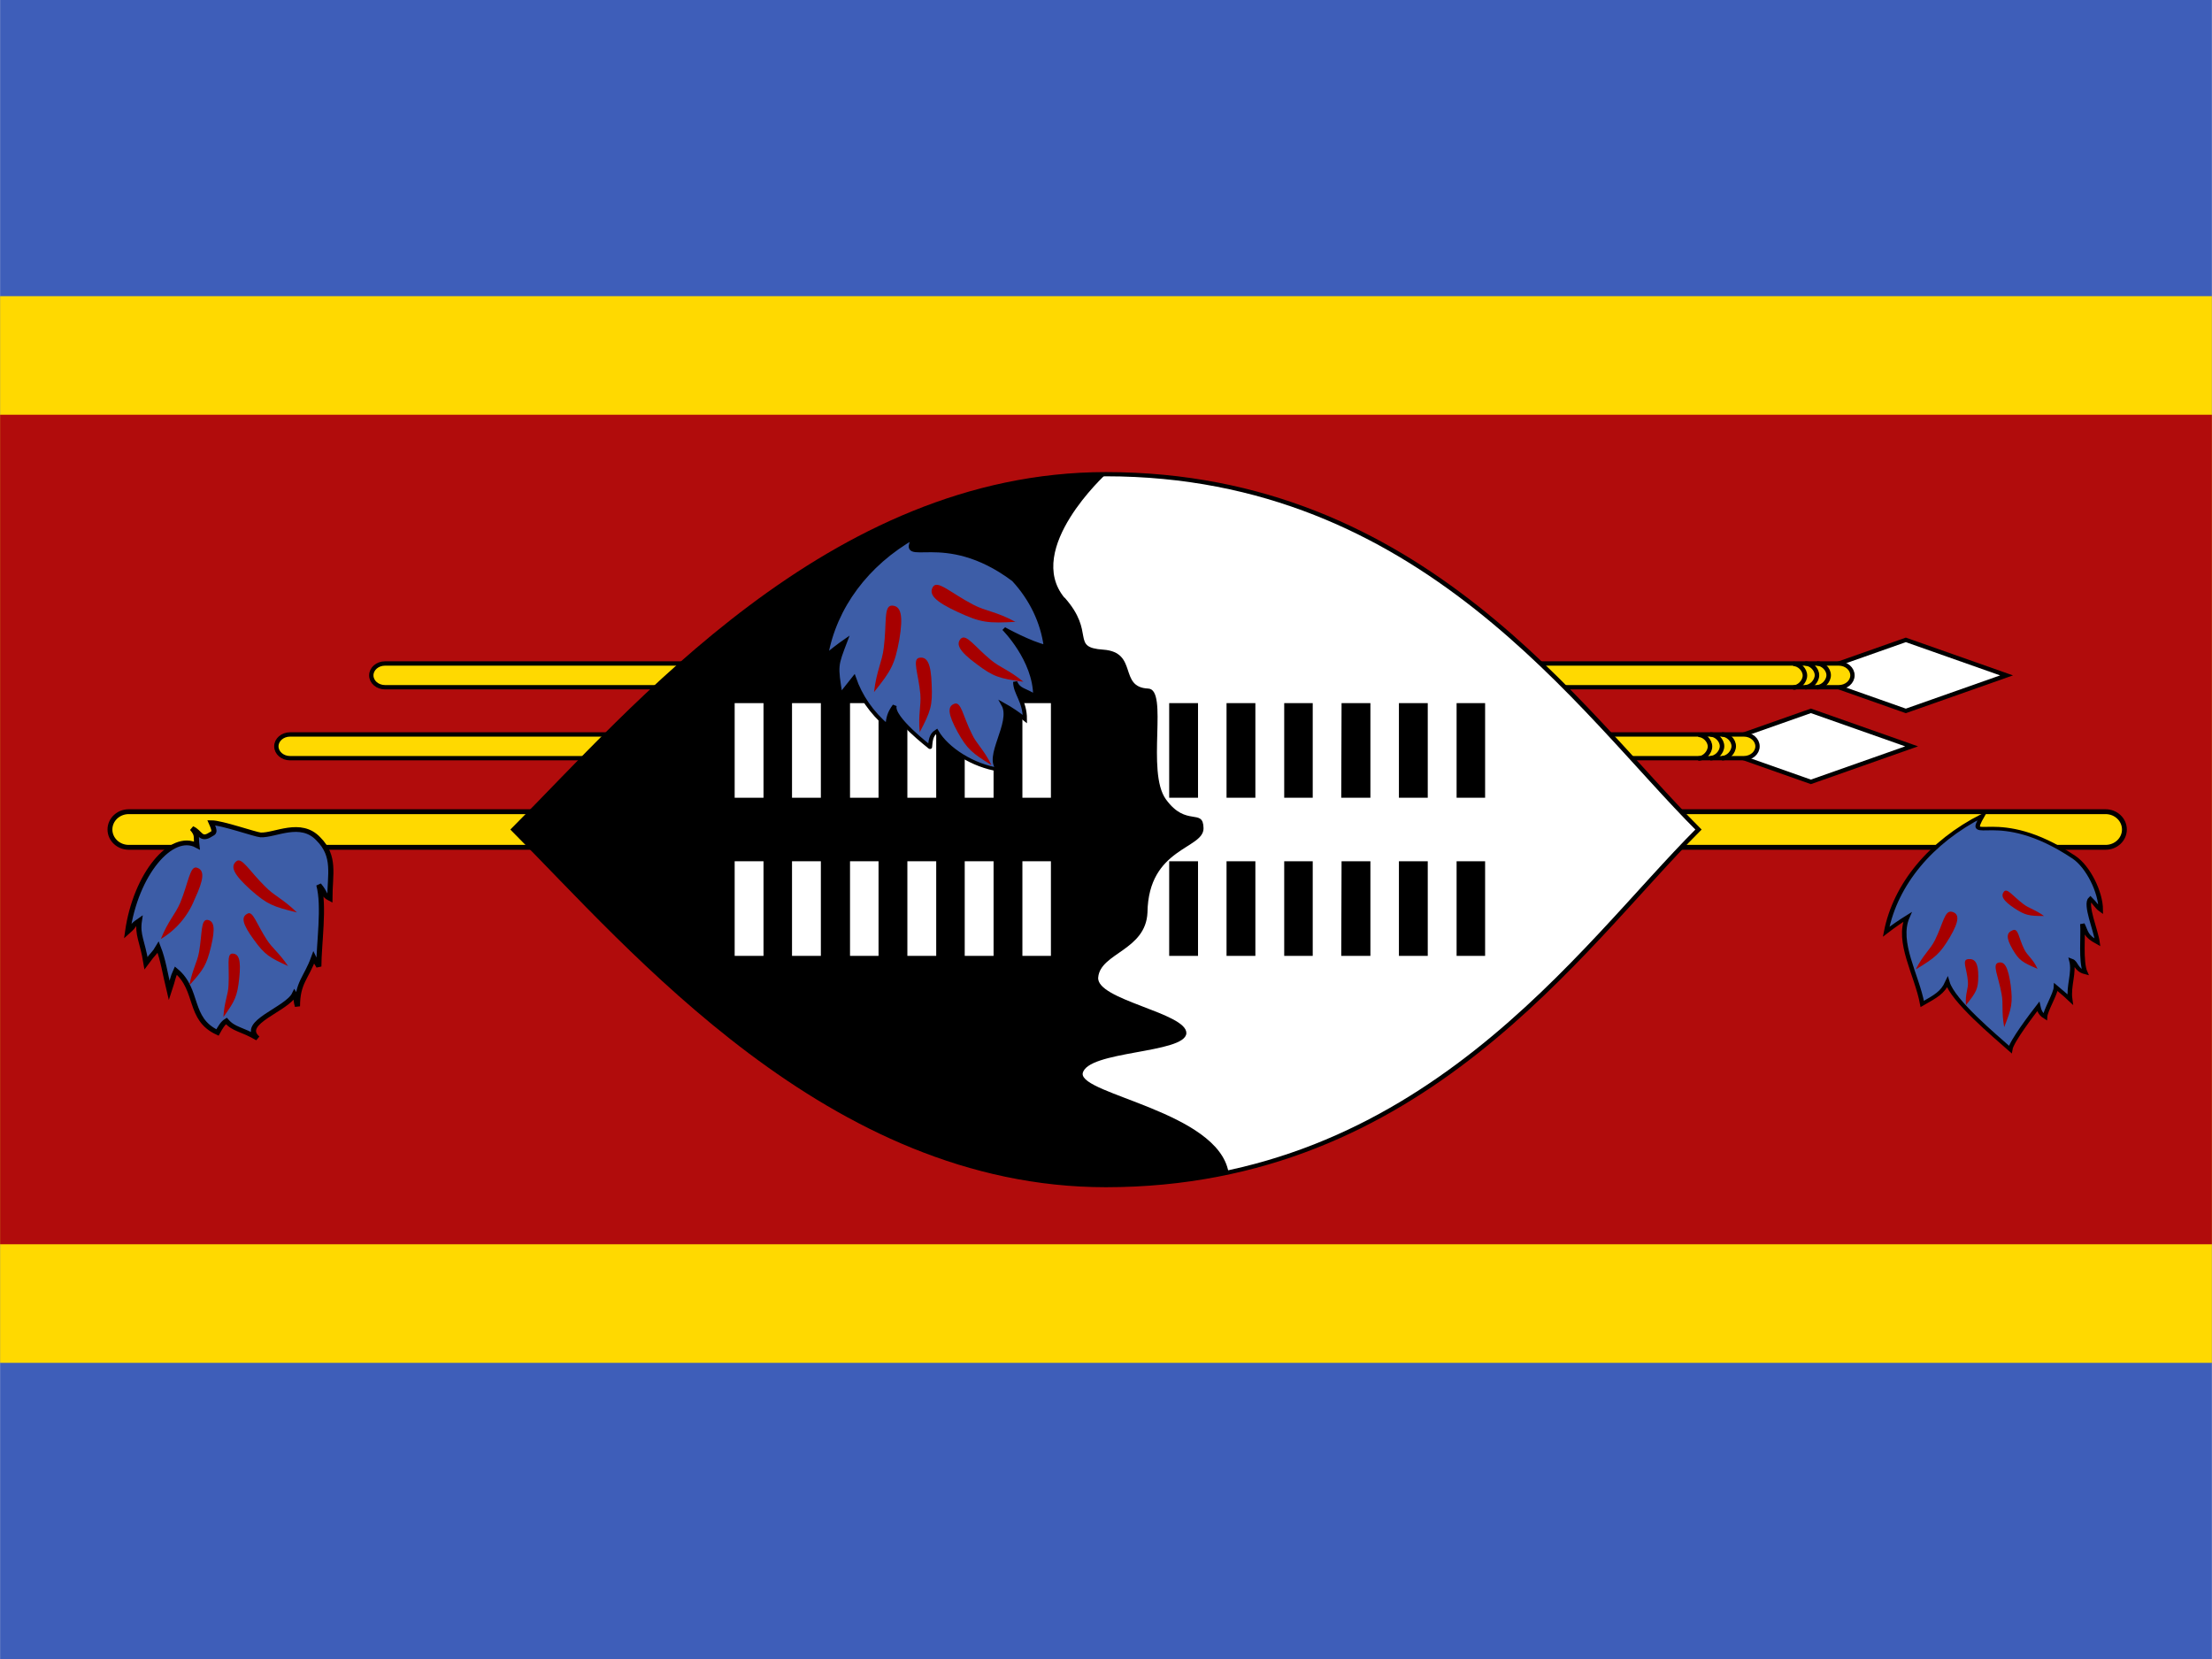
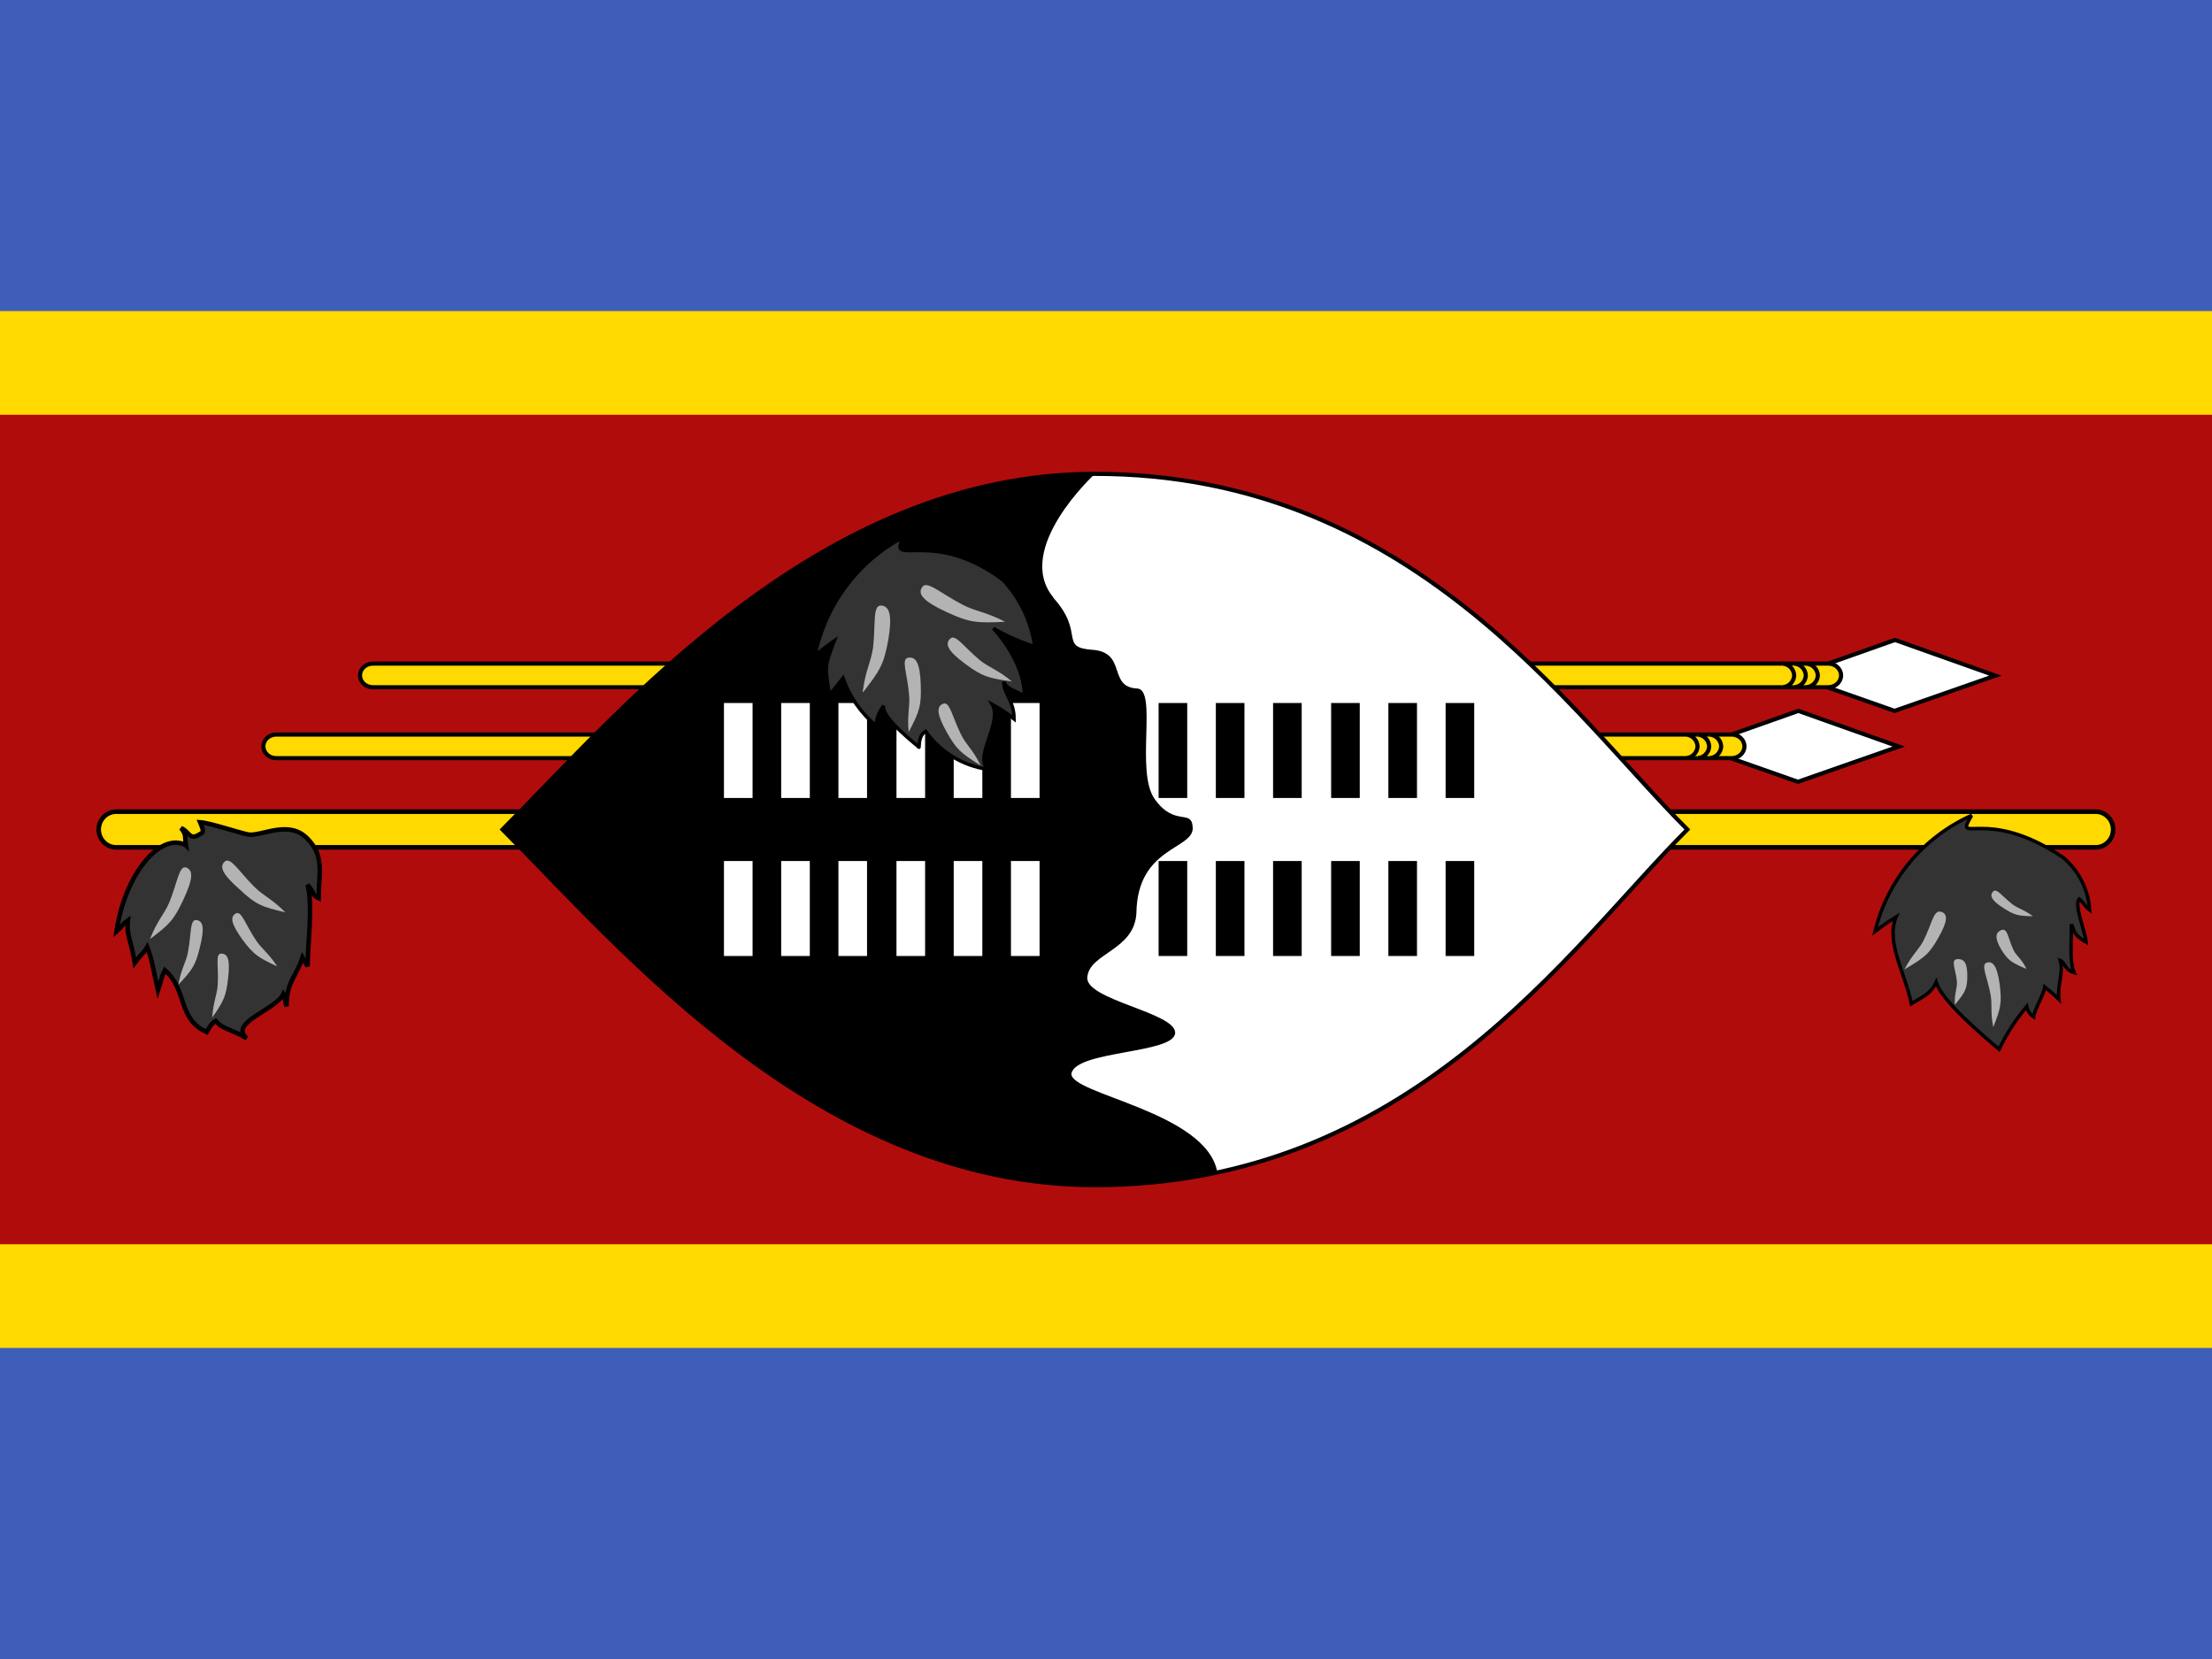
- <svg xmlns="http://www.w3.org/2000/svg" id="flag-icons-sz" viewBox="0 0 640 480">
-   <defs>
-     <clipPath id="sz-a">
-       <path fill-opacity=".7" d="M-85.3 0h682.6v512H-85.3z" />
-     </clipPath>
-   </defs>
-   <g clip-path="url(#sz-a)" transform="translate(80) scale(.9375)">
-     <path fill="#3e5eb9" fill-rule="evenodd" d="M-128 0h768v512h-768z" />
-     <path fill="#ffd900" fill-rule="evenodd" d="M-128 91.4h768v329.2h-768z" />
-     <path fill="#b10c0c" fill-rule="evenodd" d="M-128 128h768v256h-768z" />
-     <rect width="621.7" height="11" x="-51.4" y="250.5" fill="#ffd900" fill-rule="evenodd" stroke="#000" stroke-width="1.5" rx="5.8" ry="5.8" />
-     <g stroke="#000" transform="translate(-757 -25.6) scale(1.0321)">
-       <path fill="#fff" fill-rule="evenodd" stroke-width="4.2" d="m-106.3 265.8-88.6 35.4 88.6 35.4 88.6-35.4-88.6-35.4z" transform="matrix(.34 0 0 .3 1256.8 136.4)" />
-       <rect width="442.9" height="7.1" x="761.8" y="223.2" fill="#ffd900" fill-rule="evenodd" stroke-width="1.3" rx="4.1" ry="3.8" />
-       <path fill="none" stroke-width="2.7" d="M1224.4 280c-3.5 0-7-3.6-7-7.2s3.5-7 7-7" transform="matrix(-.50001 0 0 .5 1806.3 90.3)" />
-       <path fill="none" stroke-width="2.7" d="M1224.4 280c-3.5 0-7-3.6-7-7.2s3.5-7 7-7" transform="matrix(-.50001 0 0 .5 1802.8 90.3)" />
-       <path fill="none" stroke-width="2.7" d="M1224.4 280c-3.5 0-7-3.6-7-7.2s3.5-7 7-7" transform="matrix(-.50001 0 0 .5 1799.2 90.4)" />
+ <svg xmlns="http://www.w3.org/2000/svg" xmlns:xlink="http://www.w3.org/1999/xlink" id="flag-icons-sz" viewBox="0 0 640 480">
+   <path fill="#3e5eb9" d="M0 0h640v480H0Z" />
+   <path fill="#ffd900" d="M0 90h640v300H0Z" />
+   <path fill="#b10c0c" d="M0 120h640v240H0Z" />
+   <g fill="#ffd900" stroke="#000" transform="translate(-43.2) scale(1.2)">
+     <g id="sz-a">
+       <path fill="#fff" d="m492.9 154.3-24.3 8.6 24.2 8.5 24.3-8.5z" />
+       <rect width="357.1" height="5.7" x="122.8" y="160" rx="3.1" ry="2.9" />
+       <path d="M471.4 165.7a3 3 0 0 0 2.9-2.8 3 3 0 0 0-2.9-2.9m-2.8 5.7a3 3 0 0 0 2.8-2.8 3 3 0 0 0-2.8-2.9m-2.9 5.7a3 3 0 0 0 2.9-2.8 3 3 0 0 0-2.9-2.9" />
    </g>
-     <g stroke="#000" transform="translate(-786.3 -3.7) scale(1.0321)">
-       <path fill="#fff" fill-rule="evenodd" stroke-width="4.2" d="m-106.3 265.8-88.6 35.4 88.6 35.4 88.6-35.4-88.6-35.4z" transform="matrix(.34 0 0 .3 1256.8 136.4)" />
-       <rect width="442.9" height="7.1" x="761.8" y="223.2" fill="#ffd900" fill-rule="evenodd" stroke-width="1.3" rx="4.1" ry="3.8" />
-       <path fill="none" stroke-width="2.7" d="M1224.4 280c-3.5 0-7-3.6-7-7.2s3.5-7 7-7" transform="matrix(-.50001 0 0 .5 1806.3 90.3)" />
-       <path fill="none" stroke-width="2.7" d="M1224.4 280c-3.5 0-7-3.6-7-7.2s3.5-7 7-7" transform="matrix(-.50001 0 0 .5 1802.8 90.3)" />
-       <path fill="none" stroke-width="2.7" d="M1224.4 280c-3.5 0-7-3.6-7-7.2s3.5-7 7-7" transform="matrix(-.50001 0 0 .5 1799.2 90.4)" />
-     </g>
-     <g fill-rule="evenodd">
-       <path fill="#3d5da7" stroke="#000" stroke-width="1.4" d="M338-.4c-5.5 12.4 4.3-4.1 28.4 16.7 4.4 3.8 8.3 14 8.3 21.1-1.1-1-2-3-3.2-4.5-1.8 2.3 1.7 12.6 2.2 17.5-3.8-2.7-3.4-4-4.7-7.4.3 4-.6 15.2.9 19.4-3-1-2.8-4.1-4.3-4.8 1 4.9-1 10.1-.4 15.6-1.8-2.2-3.6-4-4.4-4.9-.1 2.6-3.3 9.4-3.4 11.9-1.5-1.2-1.9-3-2.1-4.2-1.8 3-8.3 14-8.7 17.2-5-5.7-17.8-19.5-19.5-26.9-1.5 4.2-3.6 5.6-7.8 8.7-1.7-11.7-8-24.8-4.6-34.8a84.4 84.4 0 0 0-6.6 5.9A67.9 67.9 0 0 1 338-.4z" transform="matrix(.9944 0 0 .77118 190.4 252)" />
-       <path fill="#a70000" d="M505.9 299.2c2.3-4.6 4.4-6 5.9-9 2.6-5.2 3-9.4 5.3-8.8 2.3.6 2.3 2.8-.7 7.9-3 5-4.4 6.2-10.5 9.9zm15.5 11c-.3-3.6.8-5 .6-7.3-.3-4-2-6.7.1-6.9 2.1-.2 3.1 1.2 3.1 5.2s-.6 5-3.8 9zm11.8 6.8c-.9-5-.2-7-.8-10.2-1-5.6-3-9.2-1-9.7 1.9-.5 3 1.3 3.8 6.9.7 5.6.3 7.2-2 13zm12.3-34.3c-2.9-2.1-4.6-2.3-6.4-3.7-3.3-2.5-5-5.1-6-3.8-1 1.3-.3 2.7 3.1 5 3.5 2.3 4.6 2.5 9.3 2.5zm-2 16.3c-1.5-3.2-3.1-4-4.1-6-1.8-3.6-1.8-6.7-3.6-5.9-2 .8-2 2.4 0 5.9 2 3.4 3 4 7.7 6z" />
-     </g>
-     <g fill-rule="evenodd">
-       <path fill="#3d5da7" stroke="#000" stroke-width="1.4" d="M329.6 20.7c-.3-2.7.3-3-1.3-5 2.2 1 2.3 3.7 5 1.8 1-.6 1.4-.6.2-3.5 2.8 0 12 3.5 13.4 3.6 3.9.2 10.9-4.4 15.7 1.2 4.7 5.1 3.1 10.4 3.1 17.5-1.8-1-1-1.4-3-4 1.6 6.2 0 17.4 0 24-.8-1.6-.7-1-1.4-2.6-2 6-4.4 7.3-4.4 14.3-.7-2.7 0-2.2-.8-3.6-2 4.5-15 8.4-10 13-4.4-2.8-6.4-2.5-8.5-5.1-.9.6-1.6 1.8-2.4 3.4-8-4-5-12.5-11.3-18.2-1 2.4-.6 2-1.8 5.9-1.2-5.4-1.6-8.9-3-12.8-1.2 2.2-1 1.3-3.3 4.7-1-6.6-2.4-8.2-1.8-12.5-2.4 1.8-.8 1-3.2 3.3 2.2-17 11.9-29.4 18.8-25.4z" transform="matrix(1.1372 0 0 1.0495 -399.4 239.2)" />
-       <path fill="#a70000" d="M-35.7 289.8c2.3-5.7 4.4-7.5 6-11.2 2.6-6.4 3-11.6 5.2-10.8 2.3.8 2.2 3.4-.8 9.8a25 25 0 0 1-10.4 12.2zm8.8 14.3c1-5.1 2.4-7 3-10.3 1-5.8.5-10.1 2.6-9.9 2 .3 2.5 2.4 1.1 8.2-1.4 5.8-2.3 7.1-6.7 12zm10.5 9.9c.3-5 1.5-6.9 1.6-10 .3-5.7-.7-9.7 1.2-9.7 2 0 2.7 2 2.1 7.6-.6 5.6-1.3 7-4.9 12zm22.7-32.4c-4.4-4.3-7-5.1-9.8-8-4.9-4.8-7.3-9.4-9-7.7-1.8 1.6-.7 4 4.5 8.7 5.2 4.6 7 5.2 14.3 7zm-2.7 16.6C.8 294-1.2 292.8-3 290c-3.2-4.9-4.3-9.1-6-8-2 1-1.5 3.2 2 8 3.4 4.7 4.8 5.5 10.7 8.2z" />
-     </g>
-     <g fill-rule="evenodd">
-       <path fill="#fff" stroke="#000" stroke-width="2.1" d="M637.8 230.3c-53.1 59-124 177.2-265.8 177.2-124 0-212.6-118.1-265.7-177.2C159.4 171.3 248 53.2 372 53.2c141.8 0 212.6 118 265.8 177.1z" transform="matrix(.68807 0 0 .61926 0 113.4)" />
-       <path d="M243.2 184.4c9.8 11 1.6 15.4 12 16.1 10.8.8 4.6 11.6 13.8 12 6.4.2-.7 25.7 5.5 34.2 6.3 8.7 11.5 2.5 11.6 8.9.1 6.5-17 5.9-17.3 26-.5 11.7-14.5 12.5-15.2 20-.8 7 27.5 11 27.2 17.3-.4 6.3-30.7 5.3-32 12.4-.6 6.5 41.6 11.8 45 30.4-6.3 2-24.3 4-37.8 4-85.3 0-146.3-73.1-182.9-109.7 36.6-36.6 97.6-109.7 182.9-109.7 0 0-25.3 23.1-12.8 38.2z" />
-       <path fill="#fff" stroke-width="1pt" d="M141.4 217h8.9v29.2h-8.9zm0 48.8h8.9V295h-8.9zm17.7-48.8h8.9v29.2h-8.9zm0 48.8h8.9V295h-8.9zM177 217h8.8v29.2H177zm0 48.8h8.8V295H177zm17.7-48.8h8.9v29.2h-8.9zm0 48.8h8.9V295h-8.9zm17.7-48.8h8.9v29.2h-8.9zm0 48.8h8.9V295h-8.9zm17.8-48.8h8.8v29.2h-8.8zm0 48.8h8.8V295h-8.8z" />
-       <path stroke-width="1pt" d="M275.5 217h8.9v29.2h-8.9zm0 48.8h8.9V295h-8.9zm17.7-48.8h8.9v29.2h-8.9zm0 48.8h8.9V295h-8.9zM311 217h8.8v29.2H311zm0 48.8h8.8V295H311zm17.7-48.8h8.9v29.2h-9zm0 48.8h8.9V295h-9zm17.7-48.8h8.9v29.2h-8.9zm0 48.8h8.9V295h-8.9zm17.8-48.8h8.8v29.2h-8.8zm0 48.8h8.8V295h-8.8z" />
-     </g>
-     <g fill-rule="evenodd">
-       <path fill="#3d5da7" stroke="#000" stroke-width="1.4" d="M338-.4c-5.5 12.4 9.8-4.1 33.8 16.7a51.2 51.2 0 0 1 10.9 26.2c-5.1-1.2-14.2-7-14.2-7s10.6 12.2 10.6 26.4c-3.7-2.7-5.6-2.3-6.8-5.6 0 4.5 3.3 7.5 3.3 14.6a49.8 49.8 0 0 0-7.3-5.7c3.5 7.1-6.5 20.9-1.5 25.5-8.7-1.5-17.7-8-21.2-15-1.9 1.4-2 3.7-2.2 6.2.3.2-13.3-11.7-12-16.3-1.9 3-2.1 4.6-2.5 8a44 44 0 0 1-11.3-18.8l-4.6 6.7c-1.6-11.7-1.6-11.3 1.7-21.3a84.4 84.4 0 0 0-6.6 5.9A67.8 67.8 0 0 1 338-.4z" transform="matrix(.9094 0 0 .78749 -110.6 166.1)" />
-       <path fill="#a70000" d="M184.4 213.6c.8-6.7 2.5-9.3 3-13.6 1-7.7-.1-13.2 2.6-13.1 2.7.1 3.5 3 2.2 10.6-1.4 7.6-2.5 9.5-7.8 16.1zm14.1 12.4c-.5-5.7.5-8.1.2-11.8-.6-6.4-2.6-10.8-.3-11.2 2.4-.4 3.6 1.7 3.8 8.3.3 6.5-.3 8.2-3.7 14.7zm22.1 10c-2.4-4.8-4.5-6.3-6-9.5-2.8-5.6-3.3-10.1-5.4-9.3-2.2.8-2 3.2 1 8.7 3 5.4 4.5 6.5 10.4 10.2zm7.6-44c-6-3.3-9.2-3.3-13.2-5.4-6.9-3.6-11-7.7-12.4-5.5-1.4 2.3.5 4.5 7.7 7.8 7.1 3.3 9.3 3.5 18 3zm2.3 18.4c-4.5-3.7-7.1-4.3-10-6.7-5-4.1-7.6-8.2-9.3-6.6-1.6 1.7-.5 3.9 4.8 7.8 5.3 4 7.1 4.5 14.5 5.5z" />
+     <use xlink:href="#sz-a" width="100%" height="100%" x="-23.3" y="17.1" />
+     <rect width="485.7" height="8.6" x="59.8" y="195.7" stroke-width="1.1" rx="4.2" ry="4.3" />
+   </g>
+   <path fill="#fff" stroke="#000" stroke-width="1.2" d="M488.2 240c-34.3 34.3-80 102.9-171.4 102.9-80 0-137.1-68.6-171.4-102.9 34.2-34.3 91.4-102.9 171.4-102.9 91.4 0 137.1 68.6 171.4 102.9z" />
+   <path d="M304.8 173c9.2 10.2 1.5 14.3 11.2 15 10.2.7 4.4 10.8 13 11.2 6 .2-.6 24.2 5.1 32 5.9 8.3 10.8 2.5 11 8.4 0 6.2-16 5.5-16.3 24.5-.5 10.9-13.6 11.6-14.2 18.6-.8 6.6 25.8 10.3 25.4 16.2-.3 6-28.7 5-30 11.7-.6 6 39 11 42.2 28.5-6 2-22.7 3.7-35.4 3.8-80 0-137.1-68.6-171.4-103 34.3-34.2 91.4-102.8 171.4-102.8 0 0-23.7 21.7-12 35.8z" />
+   <g stroke="#fff" transform="translate(-43.2) scale(1.2)">
+     <g id="sz-d" stroke-width="6.9">
+       <g id="sz-c">
+         <path id="sz-b" d="M214 192.4v-22.9m13.8 0v22.9m13.8-22.9v22.9" />
+         <use xlink:href="#sz-b" width="100%" height="100%" y="38.1" />
+       </g>
+       <use xlink:href="#sz-c" width="100%" height="100%" x="41.6" />
    </g>
  </g>
+   <use xlink:href="#sz-d" width="100%" height="100%" x="104.8" stroke="#000" transform="translate(-43.2) scale(1.2)" />
+   <g fill="#a70000">
+     <path fill="#333" stroke="#000" d="M570.4 236c-5.2 8.9 4-3 26.4 12a21.6 21.6 0 0 1 7.8 15.3c-1-.7-1.9-2.3-3-3.2-1.6 1.6 1.6 9 2 12.5-3.5-2-3.2-2.8-4.3-5.2.2 2.8-.7 10.8.8 14-2.8-.8-2.6-3-4-3.5 1 3.5-.9 7.2-.4 11.2-1.6-1.6-3.4-2.9-4.1-3.5-.2 2-3.1 6.8-3.2 8.6a4.5 4.5 0 0 1-2-3 59.2 59.2 0 0 0-8 12.4c-4.7-4-16.6-14-18.2-19.4-1.4 3-3.4 4-7.2 6.2-1.6-8.4-7.5-17.8-4.4-25.1a75.2 75.2 0 0 0-6.1 4.2 49.6 49.6 0 0 1 28-33.6z" />
+     <path fill="#b3b3b3" d="M551 280.5c2.2-4.3 4.2-5.7 5.6-8.5 2.4-4.8 2.8-8.8 5-8.2 2 .6 2 2.6-.7 7.4-2.7 4.8-4 5.8-9.9 9.3zm14.6 10.2c-.2-3.2.7-4.6.6-6.7-.4-3.8-1.9-6.3.1-6.5 2-.1 2.9 1.1 2.9 4.8 0 3.8-.6 4.8-3.6 8.4zm11.1 6.4c-.9-4.5-.2-6.5-.8-9.5-1-5.2-2.9-8.6-1-9.1 1.8-.5 3 1.2 3.7 6.5.6 5.2.3 6.7-1.9 12.2zm11.5-32c-2.7-2-4.3-2.2-6-3.5-3-2.4-4.6-4.8-5.6-3.6-1 1.2-.3 2.6 3 4.7s4.2 2.3 8.6 2.4zm-1.9 15.2c-1.4-3-3-3.7-3.8-5.6-1.6-3.4-1.6-6.3-3.5-5.6-1.7.8-1.9 2.3 0 5.6 2 3.2 3 3.8 7.2 5.6z" />
+     <path fill="#333" stroke="#000" stroke-width="1.3" d="M53.8 244.6c-.4-2.6.2-3-1.4-5 2.4 1 2.4 3.7 5.3 1.8 1-.5 1.5-.5.2-3.5 3 .2 12.7 3.5 14.3 3.6 4.1.2 11.6-4.3 16.8 1.2 5 5 3.2 10.3 3.2 17.2-2-1-1-1.3-3.2-3.9 1.6 6.2 0 17.1 0 23.6-.8-1.6-.7-.9-1.5-2.5-2 5.9-4.6 7-4.6 14.1-.8-2.8 0-2.2-.9-3.6-2 4.5-16 8.3-10.6 12.8-4.8-2.8-7-2.6-9-5-1 .5-1.8 1.7-2.6 3.2-8.5-3.8-5.5-12.2-12.1-17.9-1.2 2.4-.7 2.1-2 5.9-1.2-5.3-1.6-8.7-3.1-12.6-1.3 2.2-1.2 1.3-3.6 4.6-1-6.4-2.5-8-2-12.3-2.4 1.8-.8 1-3.3 3.2 2.4-16.5 12.6-28.8 20-25z" />
+     <path fill="#b3b3b3" d="M43.4 271.7c2.1-5.4 4-7 5.5-10.4 2.5-6.1 2.9-11 5-10.3 2 .8 2 3.2-.8 9.2-2.8 6-4 7.2-9.7 11.5zm8.2 13.3c.8-4.8 2.2-6.4 2.8-9.6 1-5.4.5-9.4 2.4-9.2 2 .2 2.4 2.3 1.1 7.6-1.3 5.5-2.2 6.8-6.4 11.2zm9.8 9.4c.3-4.6 1.4-6.5 1.6-9.5.3-5.2-.8-9 1-9 2 0 2.6 1.9 2 7.1-.6 5.2-1.2 6.6-4.6 11.4zM82.6 264c-4-4-6.4-4.8-9-7.4-4.6-4.6-6.9-8.8-8.6-7.3-1.6 1.5-.6 3.7 4.3 8 4.8 4.5 6.5 5.1 13.4 6.7zm-2.4 15.6c-2.6-4-4.6-5.1-6.3-7.8-3-4.5-4-8.4-5.7-7.5-1.7 1-1.3 3 1.9 7.5 3.3 4.4 4.5 5.2 10.1 7.8z" />
+     <path fill="#333" stroke="#000" d="M261.4 155.4c-4.8 9.2 8.3-3 28.8 12.4a35.4 35.4 0 0 1 9.2 19.3 61.7 61.7 0 0 1-12-5.3s9 9.2 9 19.6c-3.2-2-4.8-1.7-6-4.1 0 3.3 3 5.5 3 10.7a42.4 42.4 0 0 0-6.3-4.2c3 5.3-5.5 15.5-1.2 18.8a26.6 26.6 0 0 1-18.1-11c-1.6 1-1.8 2.7-1.9 4.6.3.1-11.3-8.7-10.2-12a10.1 10.1 0 0 0-2.2 5.8 31.7 31.7 0 0 1-9.6-13.8c-1.8 2.4-2 2.4-3.9 5-1.4-8.7-1.4-8.4 1.4-15.8a69 69 0 0 0-5.6 4.3 50 50 0 0 1 25.6-34.3z" />
+     <path fill="#b3b3b3" d="M249.6 200.2c.8-6.3 2.4-8.6 3-12.8.8-7-.2-12.4 2.4-12.2 2.4.2 3.2 2.8 2 10-1.3 7.1-2.4 8.8-7.3 15.1zm13.3 11.6c-.5-5.2.5-7.6.1-11-.5-6-2.4-10.2-.2-10.5 2.2-.4 3.4 1.6 3.6 7.8.2 6-.3 7.7-3.5 13.7zm20.8 9.6c-2.3-4.7-4.3-6-5.7-9-2.6-5.3-3.2-9.5-5.1-8.8-2 .8-1.9 3 1 8.2 2.8 5 4.1 6.1 9.7 9.6zm7.1-41.5c-5.8-3-8.7-3-12.4-5-6.5-3.4-10.3-7.1-11.6-5-1.4 2 .4 4.1 7.1 7.2 6.7 3.1 8.8 3.2 16.8 2.8zm2 17.3c-4-3.4-6.6-4-9.3-6.2-4.8-4-7.1-7.7-8.6-6.2-1.6 1.6-.6 3.6 4.4 7.3 5 3.7 6.7 4.1 13.6 5.1z" />
+   </g>
</svg>
